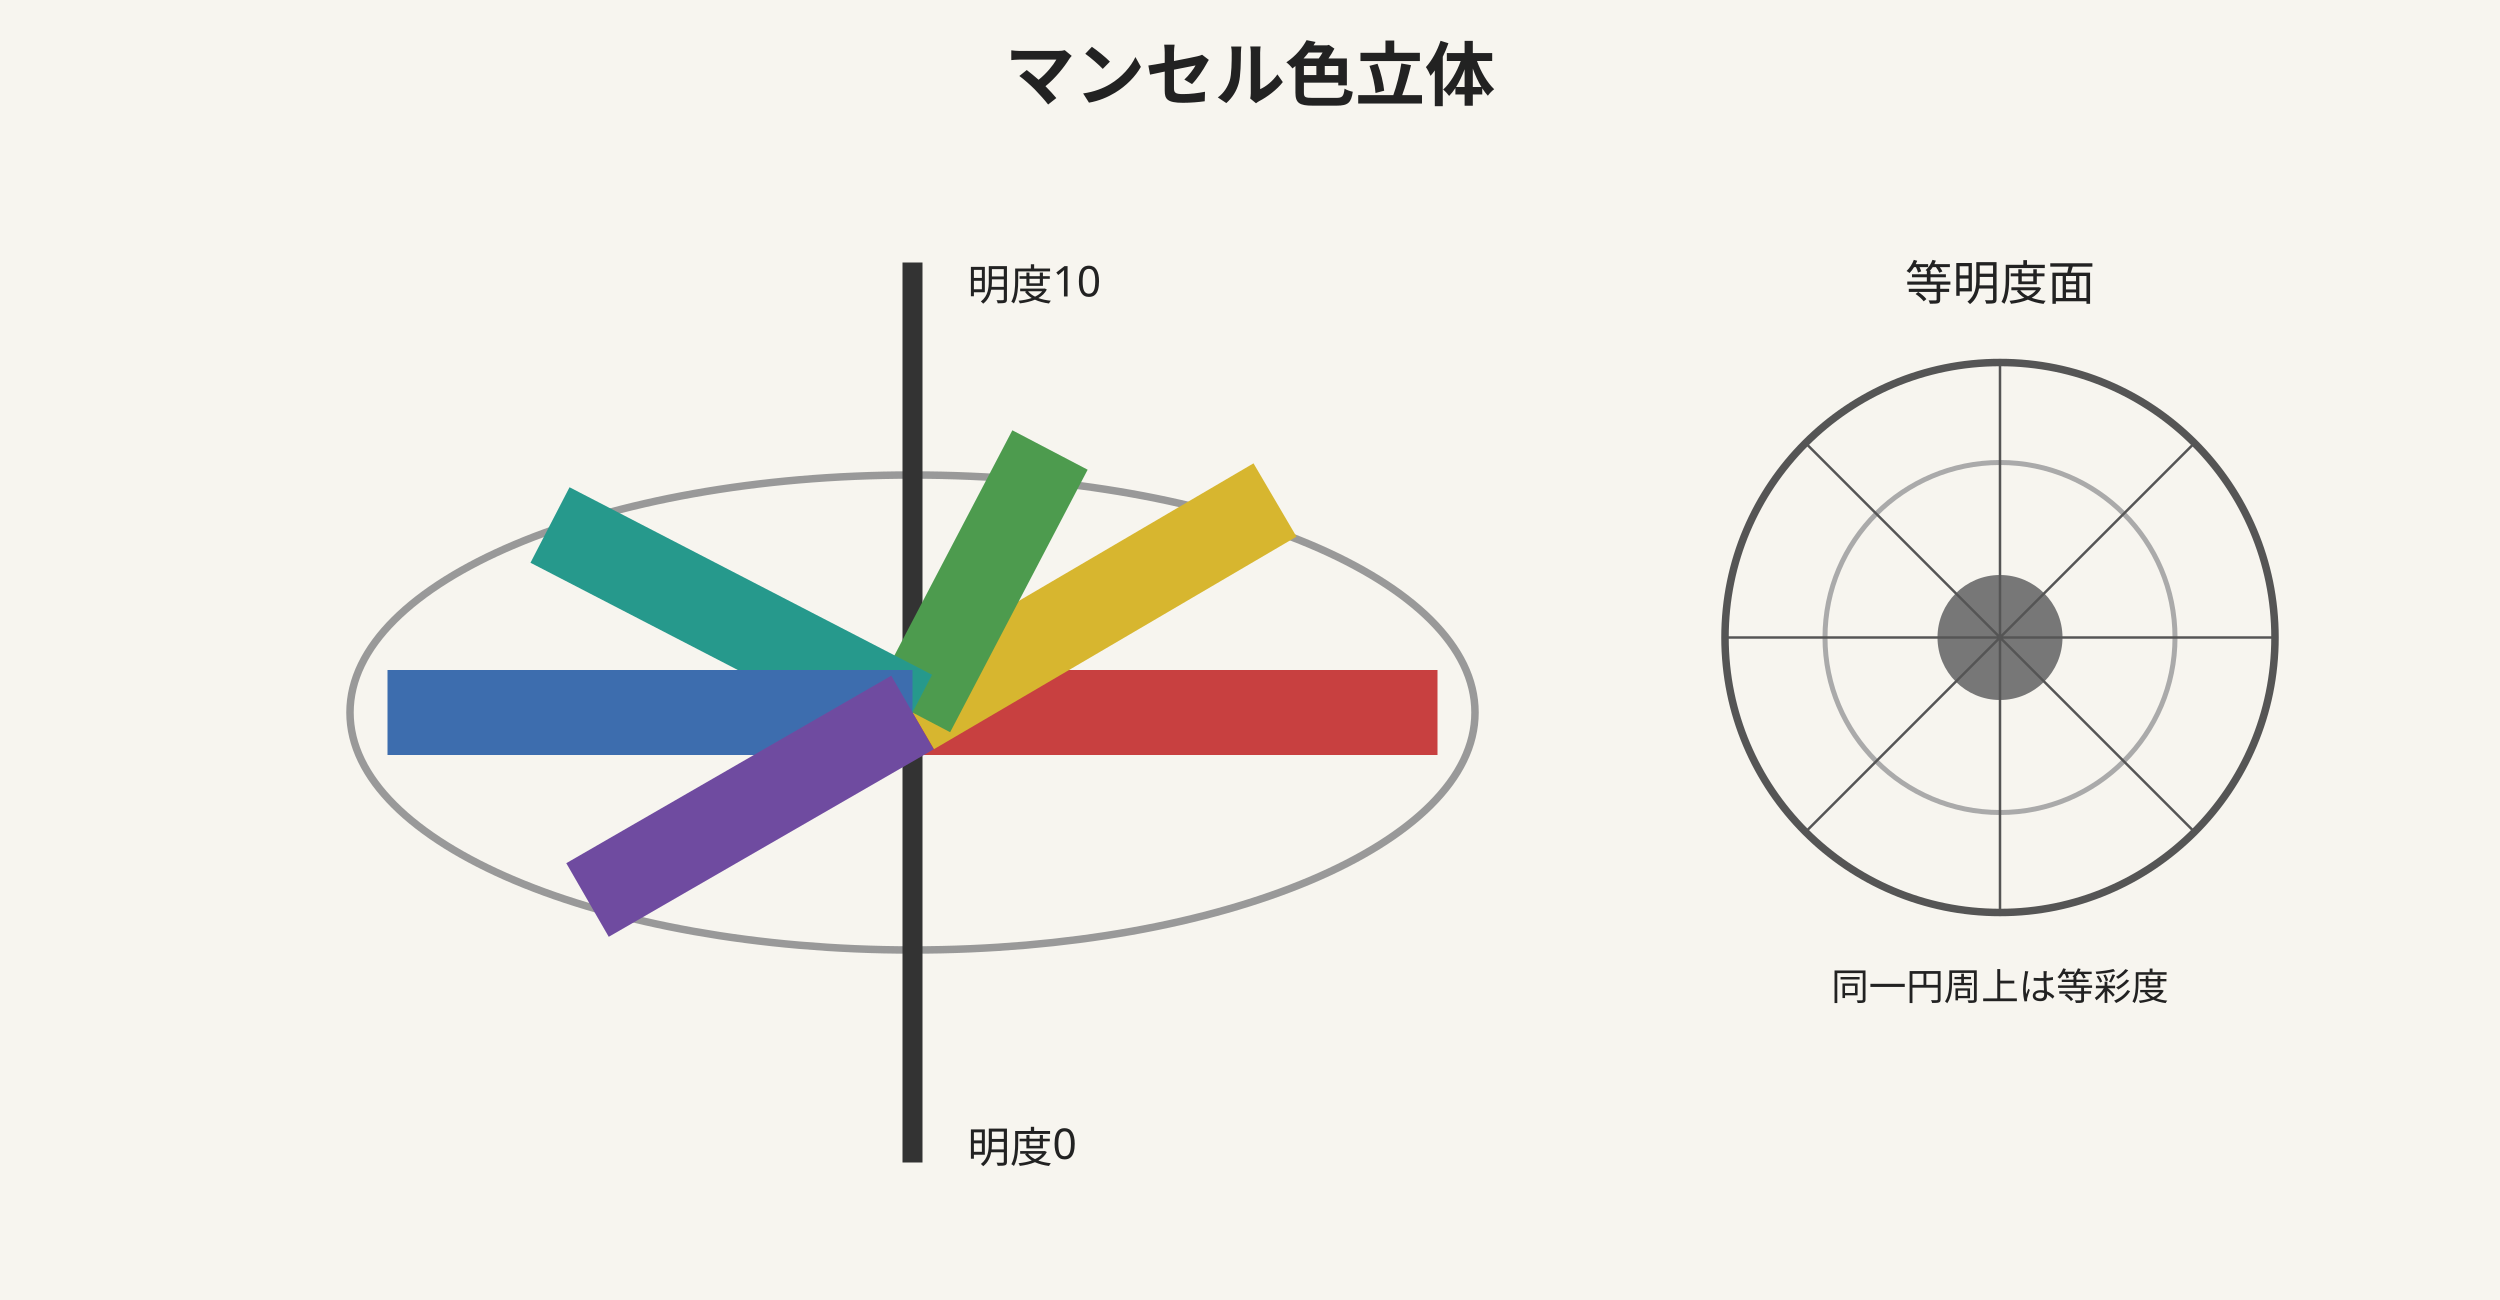
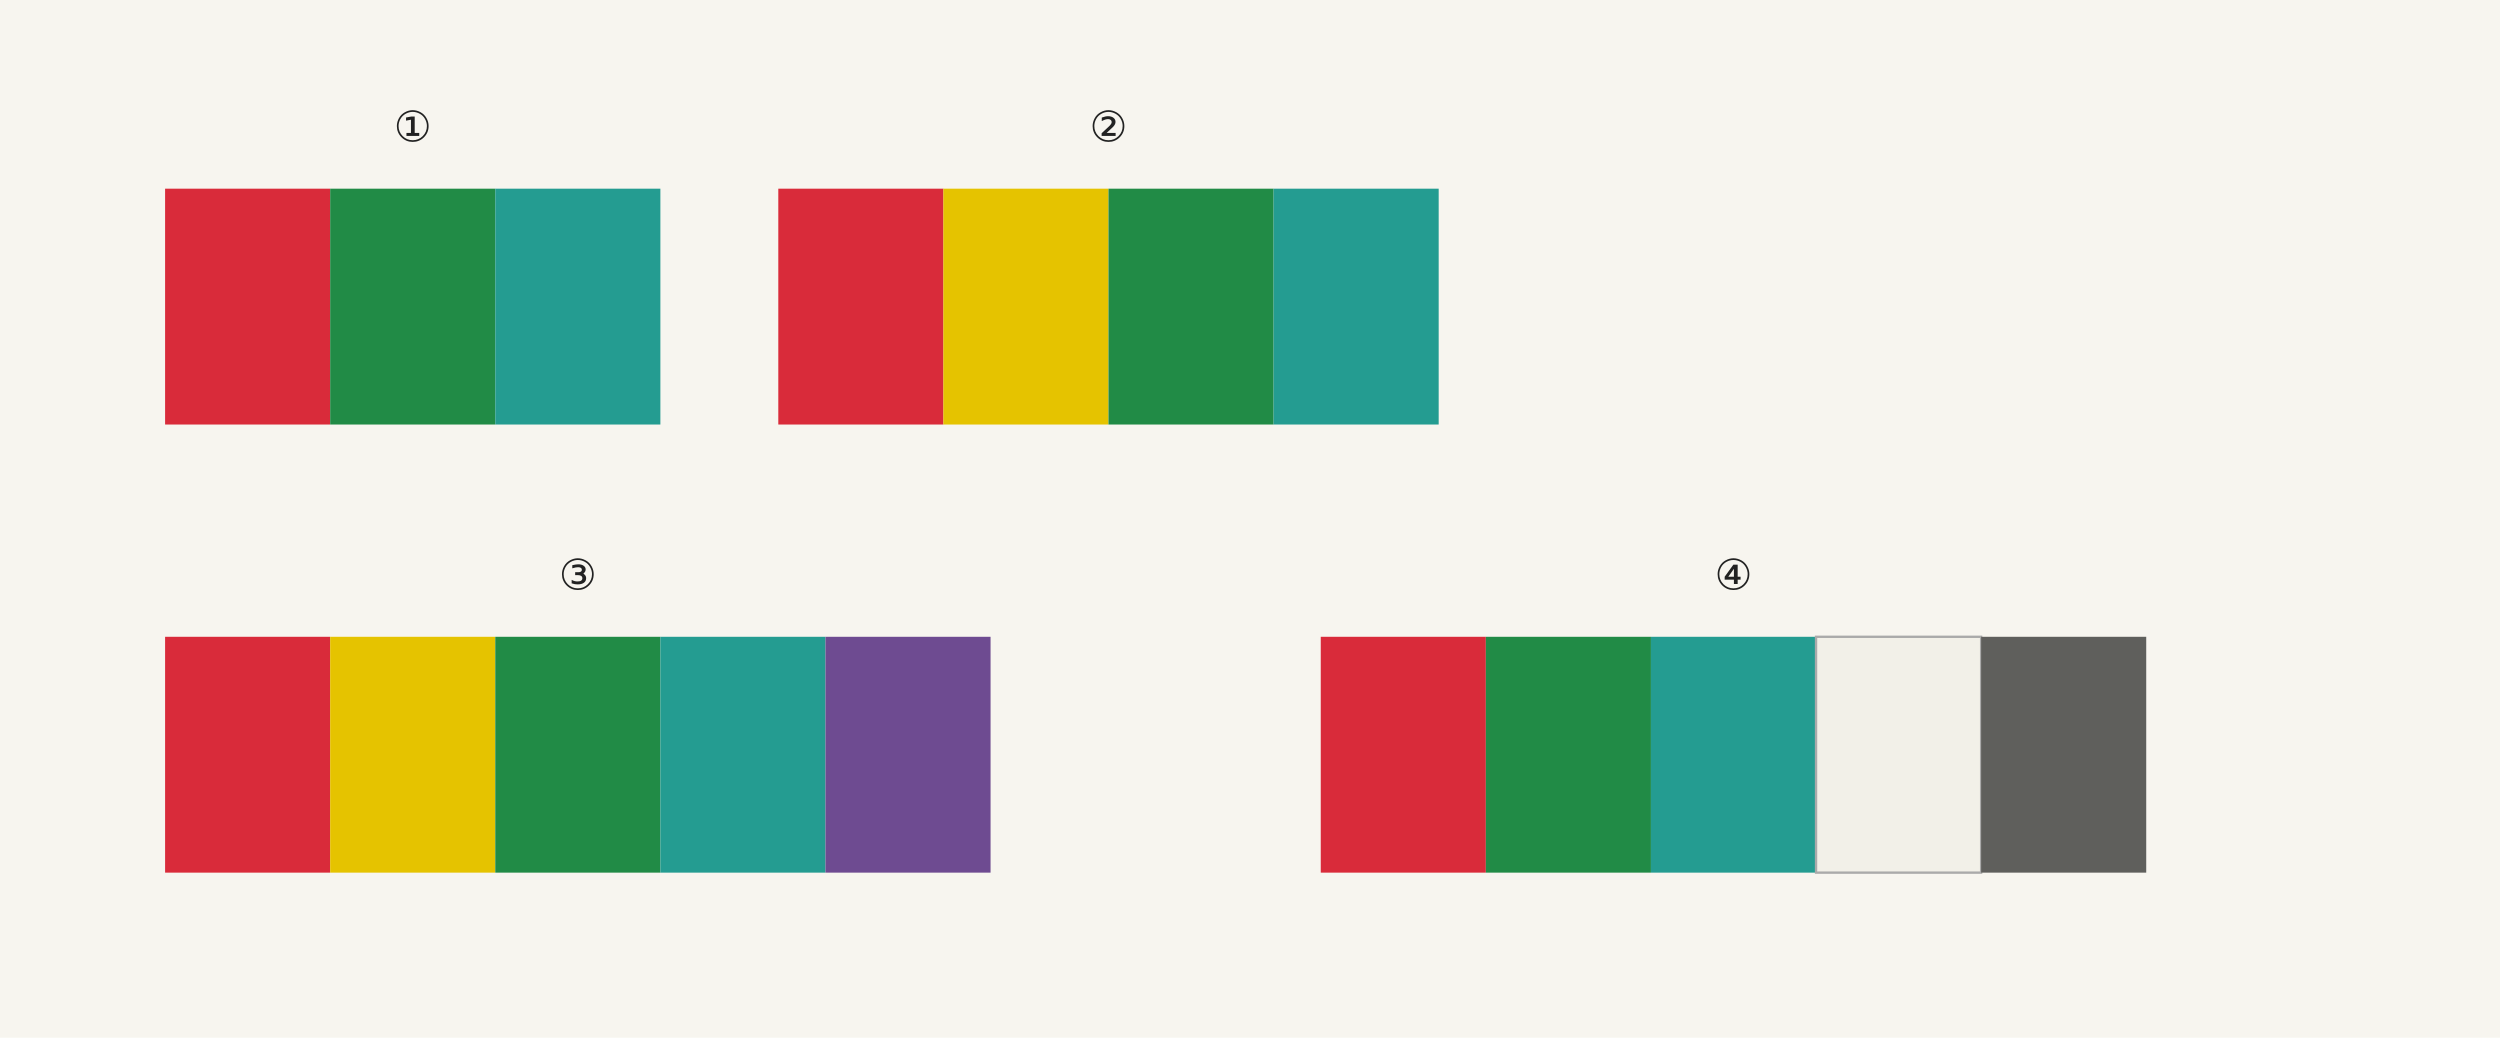
- <svg xmlns="http://www.w3.org/2000/svg" viewBox="0 0 1000 520" role="img" aria-label="マンセル色立体を再構成した学習用図版">
-   <rect width="1000" height="520" fill="#f7f5ef" />
-   <g font-family="sans-serif" fill="#222">
-     <text x="500" y="40" text-anchor="middle" font-size="28" font-weight="700">マンセル色立体</text>
-     <g transform="translate(105 75)">
-       <ellipse cx="260" cy="210" rx="225" ry="95" fill="none" stroke="#999" stroke-width="3" />
-       <line x1="260" y1="30" x2="260" y2="390" stroke="#333" stroke-width="8" />
-       <text x="282" y="45" font-size="17">明度10</text>
-       <text x="282" y="390" font-size="17">明度0</text>
-       <g stroke-width="34">
-         <line x1="260" y1="210" x2="470" y2="210" stroke="#c84040" />
-         <line x1="260" y1="210" x2="405" y2="125" stroke="#d7b62f" />
-         <line x1="260" y1="210" x2="315" y2="105" stroke="#4d9b4e" />
-         <line x1="260" y1="210" x2="115" y2="135" stroke="#26998c" />
-         <line x1="260" y1="210" x2="50" y2="210" stroke="#3d6dae" />
-         <line x1="260" y1="210" x2="130" y2="285" stroke="#6f4ba0" />
-       </g>
+ <svg xmlns="http://www.w3.org/2000/svg" viewBox="0 0 1060 440" role="img" aria-label="2026年度夏期 問題4Fの4つの色組みあわせを学習用に再構成した図">
+   <rect width="1060" height="440" fill="#f7f5ef" />
+   <g font-family="sans-serif" fill="#222" font-size="18" text-anchor="middle">
+     <g transform="translate(70 80)">
+       <text x="105" y="-20">①</text>
+       <rect width="70" height="100" fill="#d92b3a" />
+       <rect x="70" width="70" height="100" fill="#218b46" />
+       <rect x="140" width="70" height="100" fill="#249c91" />
    </g>
-     <g transform="translate(680 120)">
-       <text x="120" text-anchor="middle" font-size="19">等明度面</text>
-       <circle cx="120" cy="135" r="110" fill="none" stroke="#555" stroke-width="3" />
-       <circle cx="120" cy="135" r="70" fill="none" stroke="#aaa" stroke-width="2" />
-       <circle cx="120" cy="135" r="25" fill="#777" />
-       <path d="M120 25V245M10 135H230M42 57L198 213M198 57L42 213" stroke="#555" fill="none" />
-       <text x="120" y="280" text-anchor="middle" font-size="15">同一円周上は等彩度</text>
+     <g transform="translate(330 80)">
+       <text x="140" y="-20">②</text>
+       <rect width="70" height="100" fill="#d92b3a" />
+       <rect x="70" width="70" height="100" fill="#e5c300" />
+       <rect x="140" width="70" height="100" fill="#218b46" />
+       <rect x="210" width="70" height="100" fill="#249c91" />
+     </g>
+     <g transform="translate(70 270)">
+       <text x="175" y="-20">③</text>
+       <rect width="70" height="100" fill="#d92b3a" />
+       <rect x="70" width="70" height="100" fill="#e5c300" />
+       <rect x="140" width="70" height="100" fill="#218b46" />
+       <rect x="210" width="70" height="100" fill="#249c91" />
+       <rect x="280" width="70" height="100" fill="#6e4b91" />
+     </g>
+     <g transform="translate(560 270)">
+       <text x="175" y="-20">④</text>
+       <rect width="70" height="100" fill="#d92b3a" />
+       <rect x="70" width="70" height="100" fill="#218b46" />
+       <rect x="140" width="70" height="100" fill="#249c91" />
+       <rect x="210" width="70" height="100" fill="#f2f0e8" stroke="#aaa" />
+       <rect x="280" width="70" height="100" fill="#5f5f5c" />
    </g>
  </g>
</svg>
